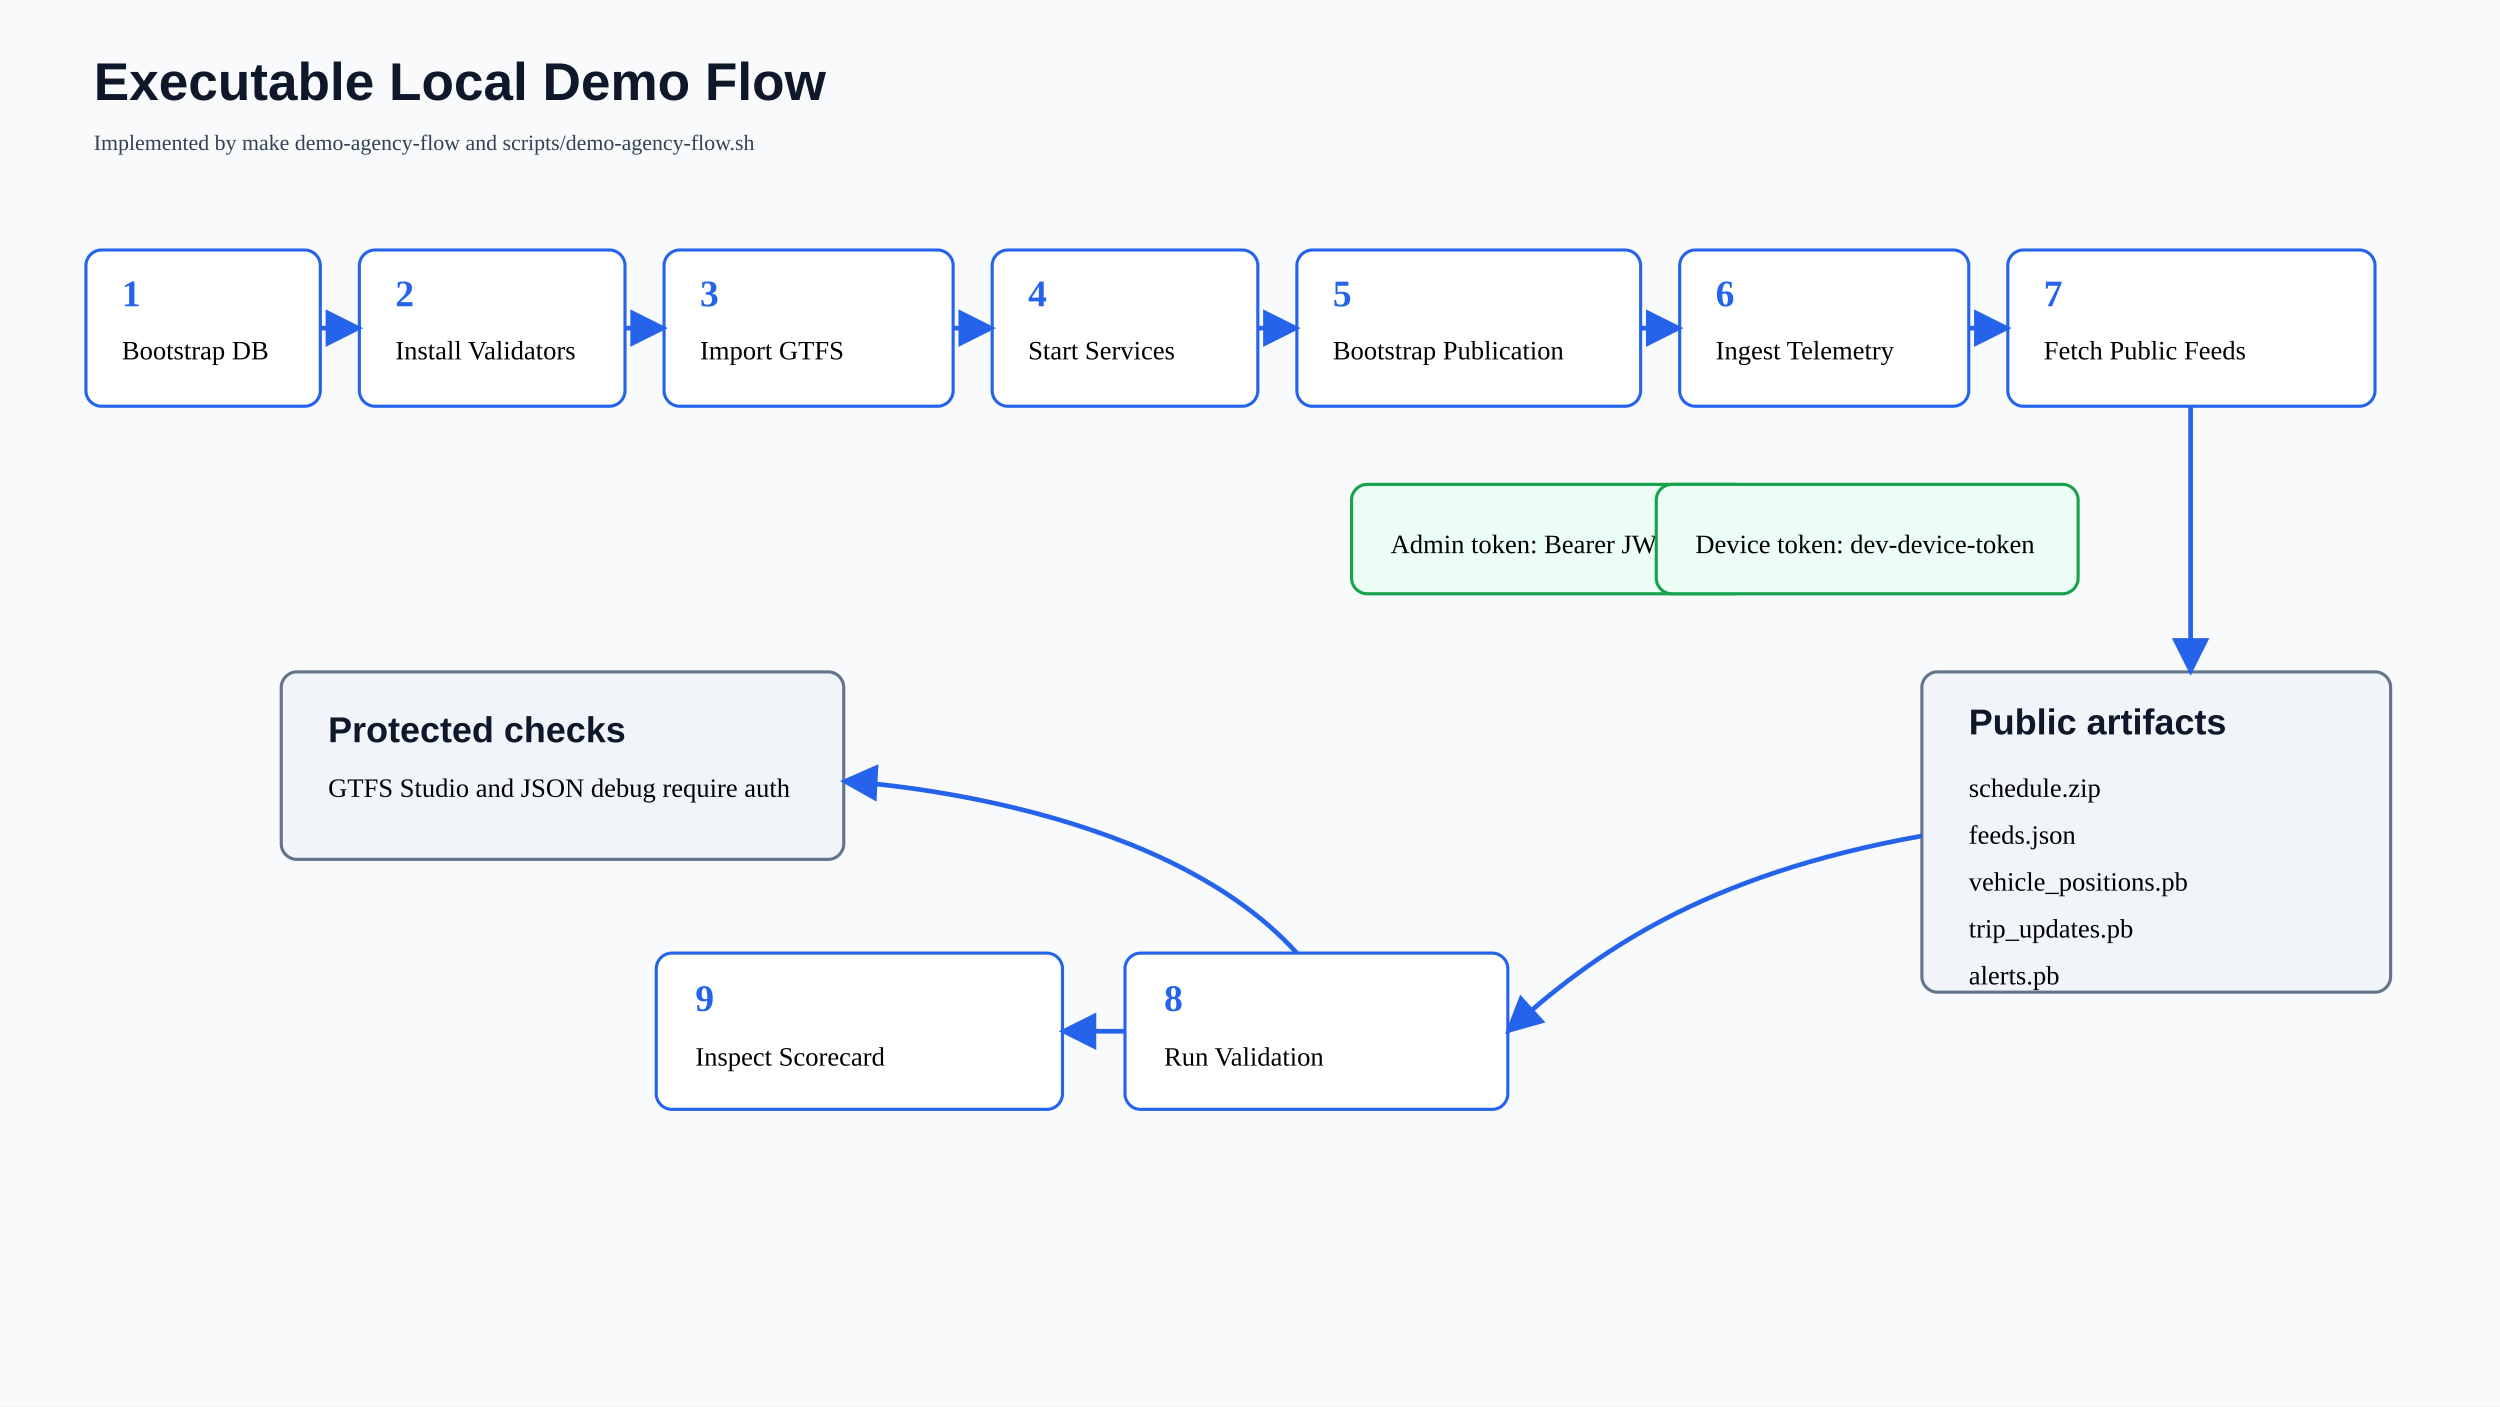
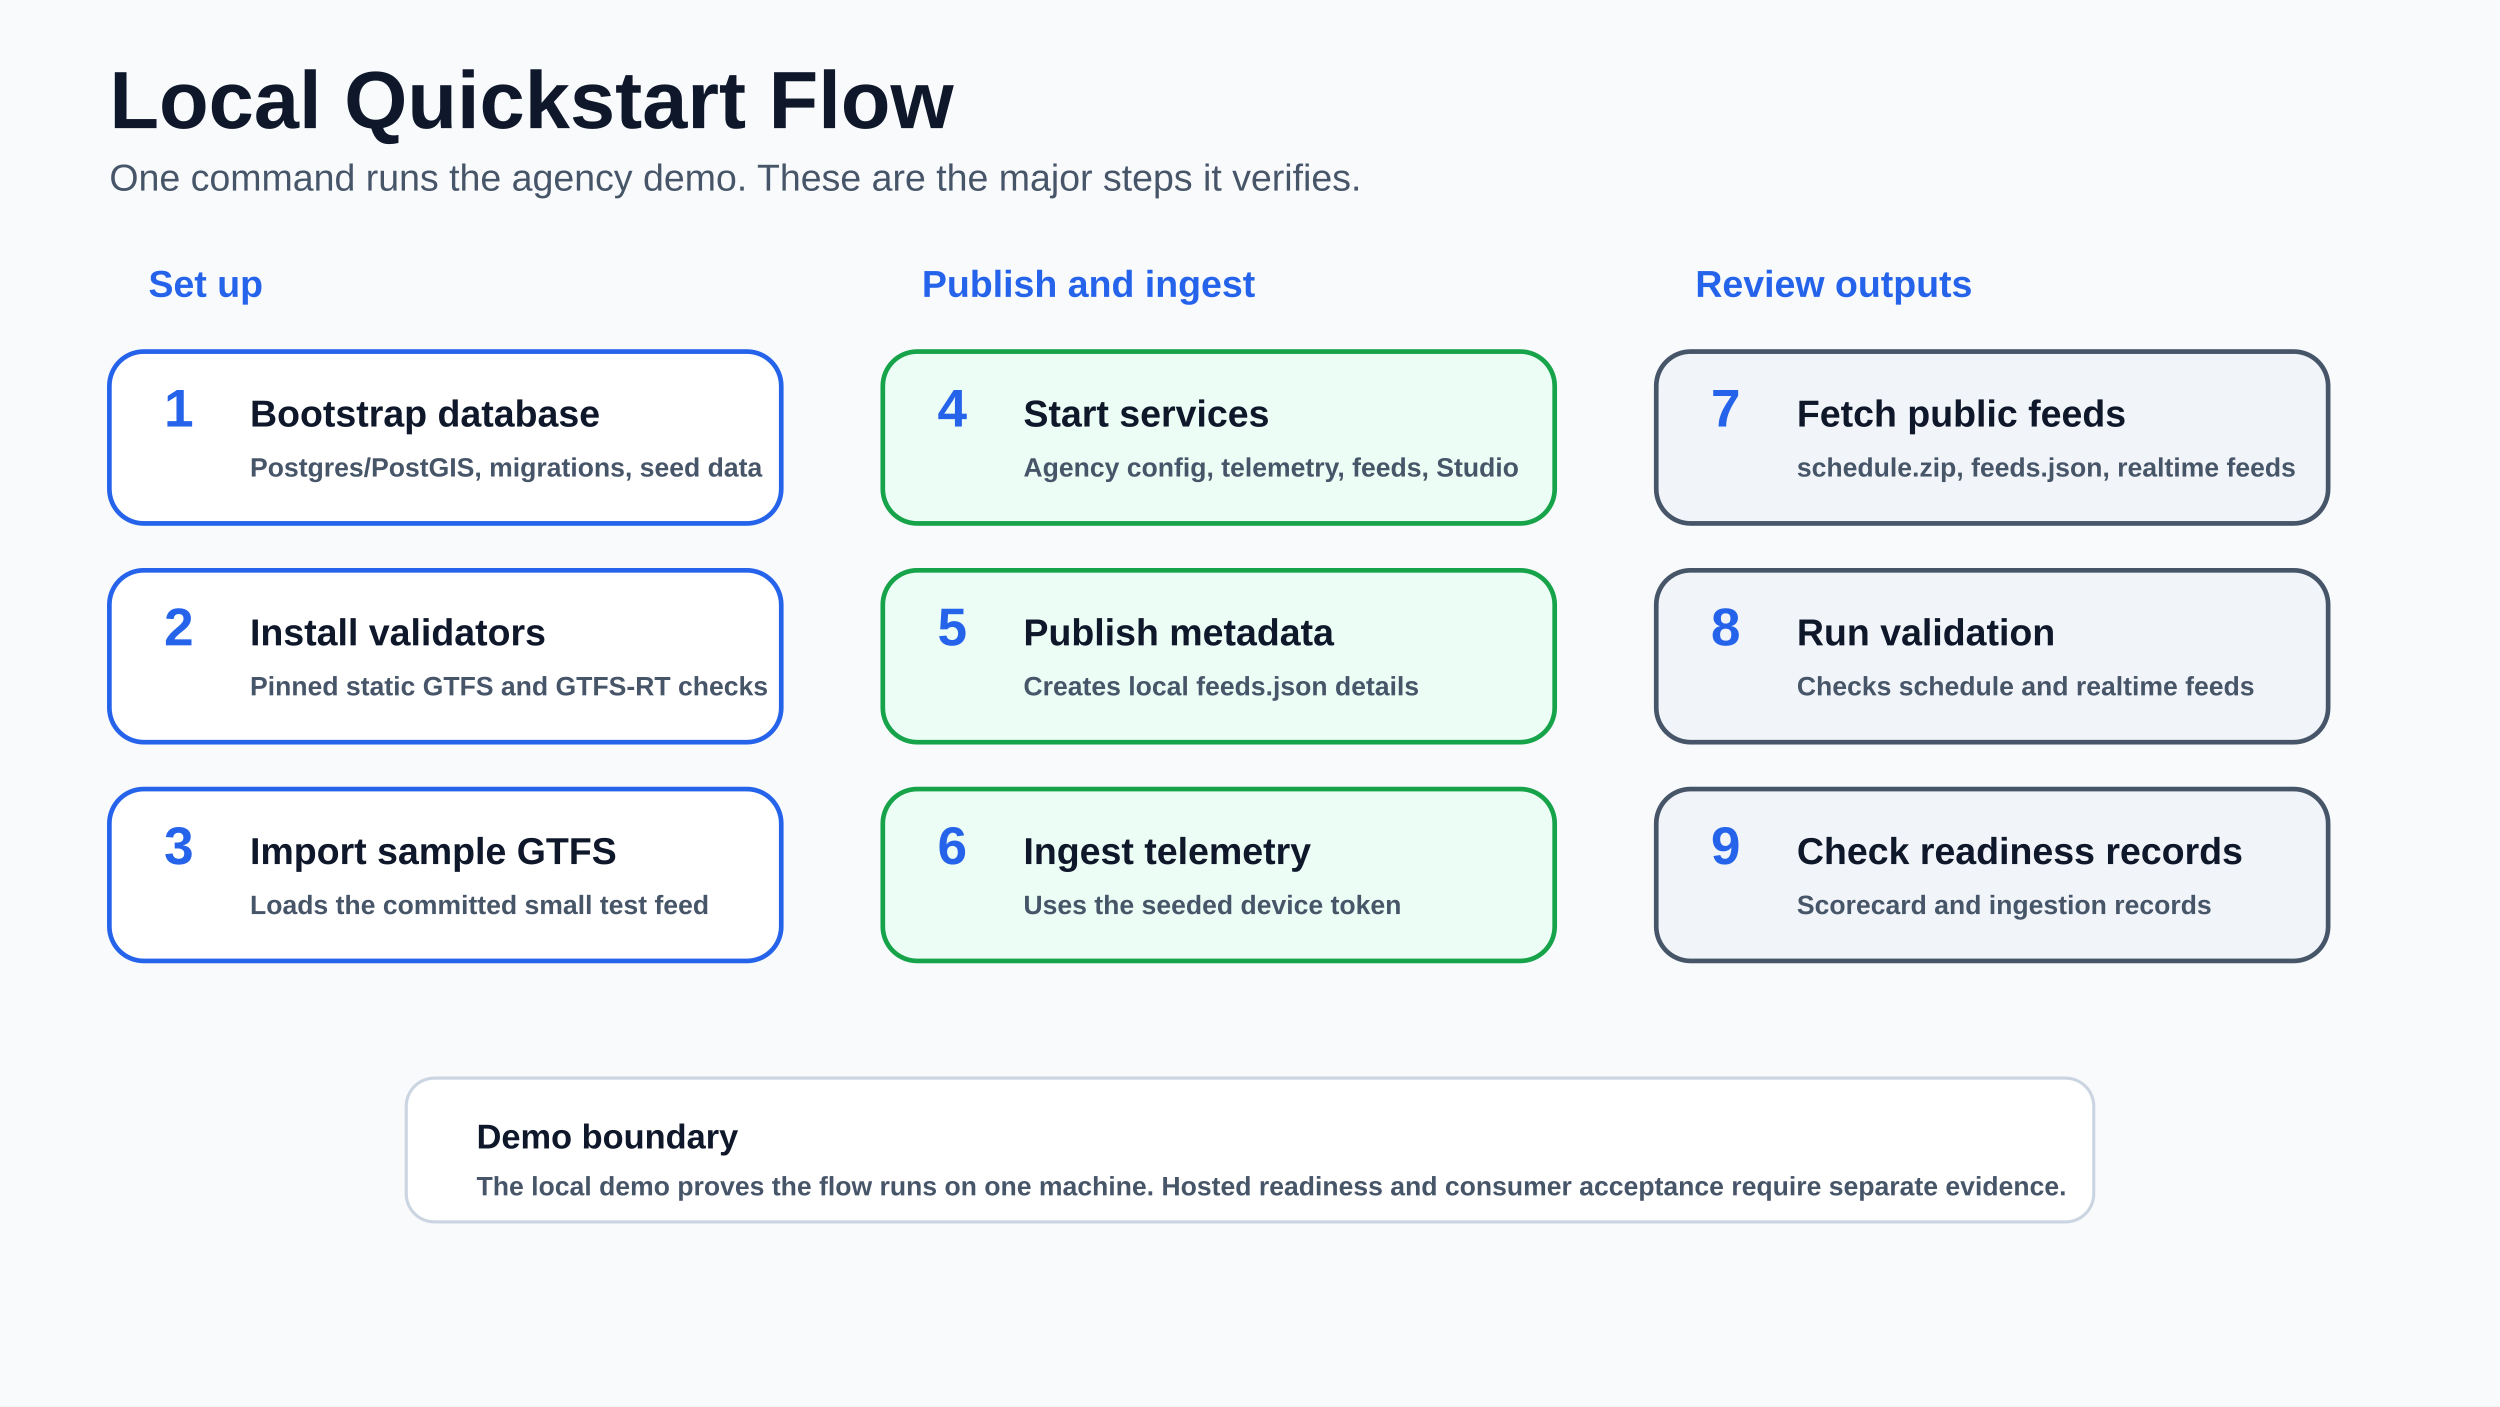
<svg xmlns="http://www.w3.org/2000/svg" width="1600" height="900" viewBox="0 0 1600 900" role="img" aria-labelledby="title desc">
  <defs>
-     <marker id="arrow" viewBox="0 0 10 10" refX="9" refY="5" markerWidth="8" markerHeight="8" orient="auto">
-       <path d="M0 0L10 5L0 10Z" fill="#2563eb" />
-     </marker>
-     <style>.bg{fill:#f8fafc}.step{fill:#fff;stroke:#2563eb;stroke-width:2;rx:10}.note{fill:#ecfdf5;stroke:#16a34a;stroke-width:2;rx:10}.feeds{fill:#f1f5f9;stroke:#64748b;stroke-width:2;rx:10}.text{font-family:-apple-system,BlinkMacSystemFont,"Segoe UI",Arial,sans-serif;fill:#0f172a;font-size:23px;font-weight:650}.small{font-size:17px;font-weight:500}.tiny{font-size:14px;font-weight:500;fill:#334155}.num{font-size:24px;font-weight:800;fill:#2563eb}.line{stroke:#2563eb;stroke-width:3;fill:none;marker-end:url(#arrow)}</style>
+     <style>
+       .bg{fill:#f8fafc}.title{font-family:Arial,sans-serif;fill:#0f172a;font-size:52px;font-weight:800}.subtitle{font-family:Arial,sans-serif;fill:#475569;font-size:24px;font-weight:500}.phase{font-family:Arial,sans-serif;fill:#2563eb;font-size:24px;font-weight:800}.card{fill:#fff;stroke:#2563eb;stroke-width:3;rx:22}.card2{fill:#ecfdf5;stroke:#16a34a;stroke-width:3;rx:22}.card3{fill:#f1f5f9;stroke:#475569;stroke-width:3;rx:22}.num{font-family:Arial,sans-serif;fill:#2563eb;font-size:34px;font-weight:800}.label{font-family:Arial,sans-serif;fill:#0f172a;font-size:24px;font-weight:800}.small{font-family:Arial,sans-serif;fill:#475569;font-size:17px;font-weight:600}.note{fill:#fff;stroke:#cbd5e1;stroke-width:2;rx:18}
+     </style>
  </defs>
  <rect class="bg" width="1600" height="900" />
-   <text x="60" y="64" class="text" style="font-size:34px">Executable Local Demo Flow</text>
-   <text x="60" y="96" class="tiny">Implemented by make demo-agency-flow and scripts/demo-agency-flow.sh</text>
-   <g>
-     <rect x="55" y="160" width="150" height="100" class="step" />
-     <text x="78" y="196" class="num">1</text>
-     <text x="78" y="230" class="small">Bootstrap DB</text>
-     <rect x="230" y="160" width="170" height="100" class="step" />
-     <text x="253" y="196" class="num">2</text>
-     <text x="253" y="230" class="small">Install Validators</text>
-     <rect x="425" y="160" width="185" height="100" class="step" />
-     <text x="448" y="196" class="num">3</text>
-     <text x="448" y="230" class="small">Import GTFS</text>
-     <rect x="635" y="160" width="170" height="100" class="step" />
-     <text x="658" y="196" class="num">4</text>
-     <text x="658" y="230" class="small">Start Services</text>
-     <rect x="830" y="160" width="220" height="100" class="step" />
-     <text x="853" y="196" class="num">5</text>
-     <text x="853" y="230" class="small">Bootstrap Publication</text>
-     <rect x="1075" y="160" width="185" height="100" class="step" />
-     <text x="1098" y="196" class="num">6</text>
-     <text x="1098" y="230" class="small">Ingest Telemetry</text>
-     <rect x="1285" y="160" width="235" height="100" class="step" />
-     <text x="1308" y="196" class="num">7</text>
-     <text x="1308" y="230" class="small">Fetch Public Feeds</text>
-     <path class="line" d="M205 210H230" />
-     <path class="line" d="M400 210H425" />
-     <path class="line" d="M610 210H635" />
-     <path class="line" d="M805 210H830" />
-     <path class="line" d="M1050 210H1075" />
-     <path class="line" d="M1260 210H1285" />
-   </g>
-   <rect x="865" y="310" width="255" height="70" class="note" />
-   <text x="890" y="354" class="small">Admin token: Bearer JWT</text>
-   <rect x="1060" y="310" width="270" height="70" class="note" />
-   <text x="1085" y="354" class="small">Device token: dev-device-token</text>
-   <rect x="1230" y="430" width="300" height="205" class="feeds" />
-   <text x="1260" y="470" class="text">Public artifacts</text>
-   <text x="1260" y="510" class="small">schedule.zip</text>
-   <text x="1260" y="540" class="small">feeds.json</text>
-   <text x="1260" y="570" class="small">vehicle_positions.pb</text>
-   <text x="1260" y="600" class="small">trip_updates.pb</text>
-   <text x="1260" y="630" class="small">alerts.pb</text>
-   <rect x="720" y="610" width="245" height="100" class="step" />
-   <text x="745" y="647" class="num">8</text>
-   <text x="745" y="682" class="small">Run Validation</text>
-   <rect x="420" y="610" width="260" height="100" class="step" />
-   <text x="445" y="647" class="num">9</text>
-   <text x="445" y="682" class="small">Inspect Scorecard</text>
-   <rect x="180" y="430" width="360" height="120" class="feeds" />
-   <text x="210" y="475" class="text">Protected checks</text>
-   <text x="210" y="510" class="small">GTFS Studio and JSON debug require auth</text>
-   <path class="line" d="M1402 260V430" />
-   <path class="line" d="M1230 535C1090 560 1020 610 965 660" />
-   <path class="line" d="M720 660H680" />
-   <path class="line" d="M830 610C740 510 540 500 540 500" />
+   <text x="70" y="82" class="title">Local Quickstart Flow</text>
+   <text x="70" y="122" class="subtitle">One command runs the agency demo. These are the major steps it verifies.</text>
+   <text x="95" y="190" class="phase">Set up</text>
+   <text x="590" y="190" class="phase">Publish and ingest</text>
+   <text x="1085" y="190" class="phase">Review outputs</text>
+   <rect x="70" y="225" width="430" height="110" class="card" />
+   <text x="105" y="273" class="num">1</text>
+   <text x="160" y="273" class="label">Bootstrap database</text>
+   <text x="160" y="305" class="small">Postgres/PostGIS, migrations, seed data</text>
+   <rect x="70" y="365" width="430" height="110" class="card" />
+   <text x="105" y="413" class="num">2</text>
+   <text x="160" y="413" class="label">Install validators</text>
+   <text x="160" y="445" class="small">Pinned static GTFS and GTFS-RT checks</text>
+   <rect x="70" y="505" width="430" height="110" class="card" />
+   <text x="105" y="553" class="num">3</text>
+   <text x="160" y="553" class="label">Import sample GTFS</text>
+   <text x="160" y="585" class="small">Loads the committed small test feed</text>
+   <rect x="565" y="225" width="430" height="110" class="card2" />
+   <text x="600" y="273" class="num" fill="#16a34a">4</text>
+   <text x="655" y="273" class="label">Start services</text>
+   <text x="655" y="305" class="small">Agency config, telemetry, feeds, Studio</text>
+   <rect x="565" y="365" width="430" height="110" class="card2" />
+   <text x="600" y="413" class="num" fill="#16a34a">5</text>
+   <text x="655" y="413" class="label">Publish metadata</text>
+   <text x="655" y="445" class="small">Creates local feeds.json details</text>
+   <rect x="565" y="505" width="430" height="110" class="card2" />
+   <text x="600" y="553" class="num" fill="#16a34a">6</text>
+   <text x="655" y="553" class="label">Ingest telemetry</text>
+   <text x="655" y="585" class="small">Uses the seeded device token</text>
+   <rect x="1060" y="225" width="430" height="110" class="card3" />
+   <text x="1095" y="273" class="num" fill="#475569">7</text>
+   <text x="1150" y="273" class="label">Fetch public feeds</text>
+   <text x="1150" y="305" class="small">schedule.zip, feeds.json, realtime feeds</text>
+   <rect x="1060" y="365" width="430" height="110" class="card3" />
+   <text x="1095" y="413" class="num" fill="#475569">8</text>
+   <text x="1150" y="413" class="label">Run validation</text>
+   <text x="1150" y="445" class="small">Checks schedule and realtime feeds</text>
+   <rect x="1060" y="505" width="430" height="110" class="card3" />
+   <text x="1095" y="553" class="num" fill="#475569">9</text>
+   <text x="1150" y="553" class="label">Check readiness records</text>
+   <text x="1150" y="585" class="small">Scorecard and ingestion records</text>
+   <rect x="260" y="690" width="1080" height="92" class="note" />
+   <text x="305" y="735" class="label" style="font-size:22px">Demo boundary</text>
+   <text x="305" y="765" class="small">The local demo proves the flow runs on one machine. Hosted readiness and consumer acceptance require separate evidence.</text>
</svg>
